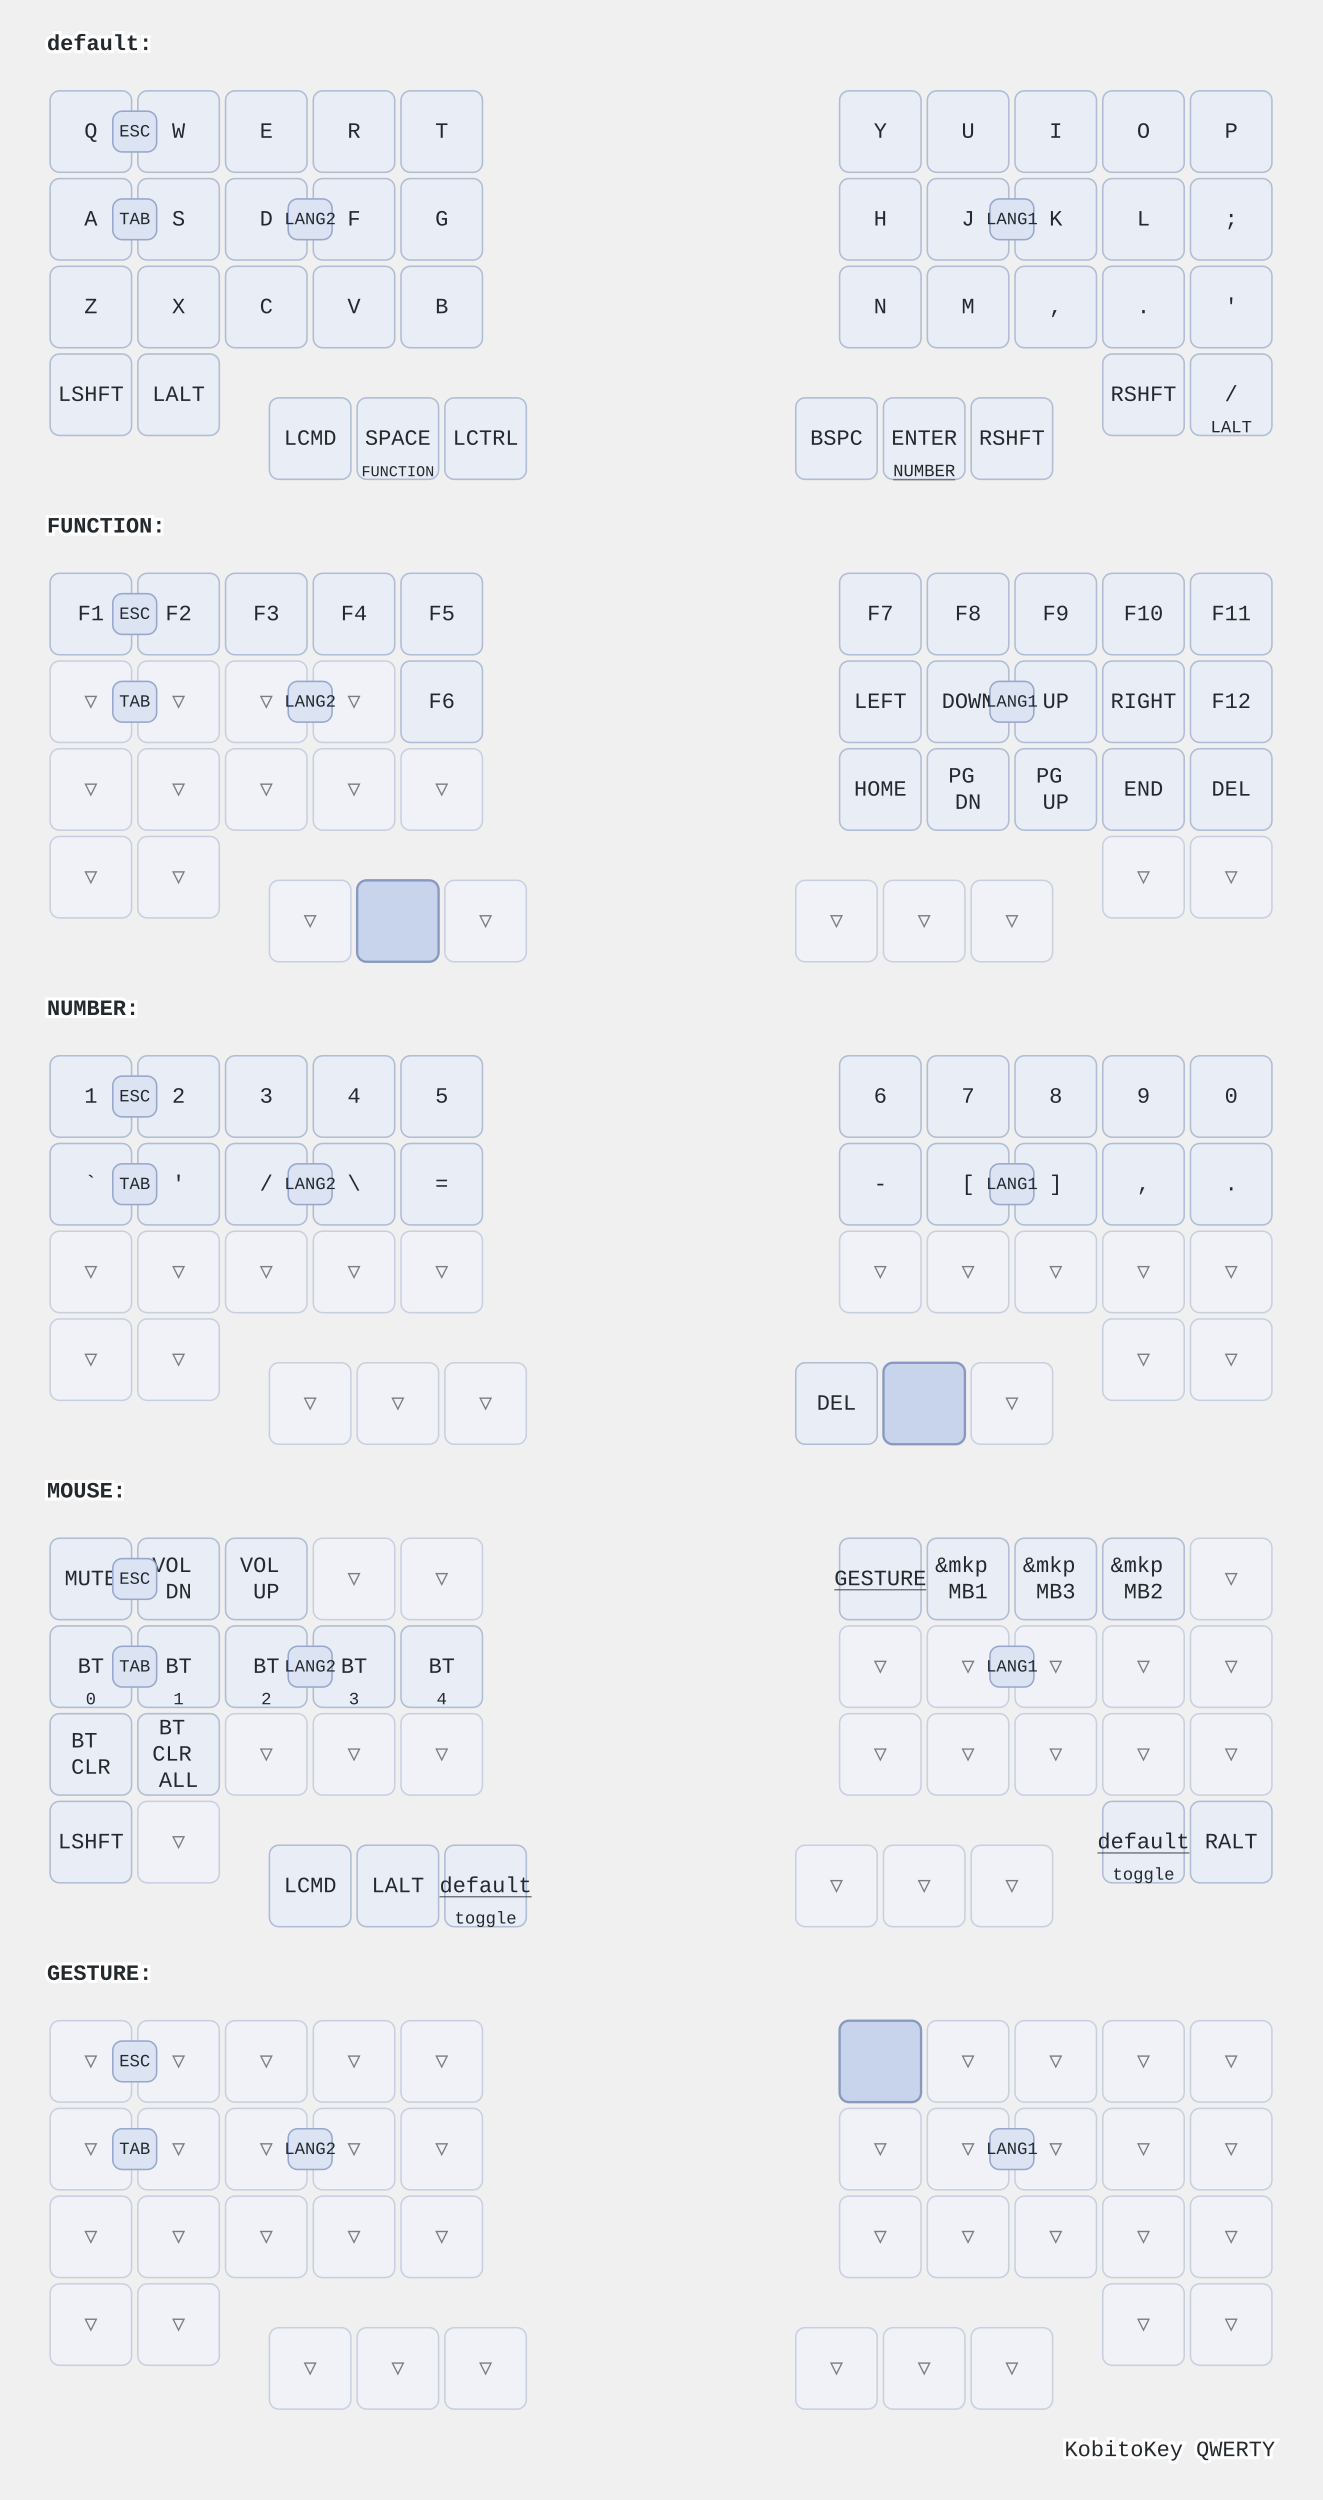
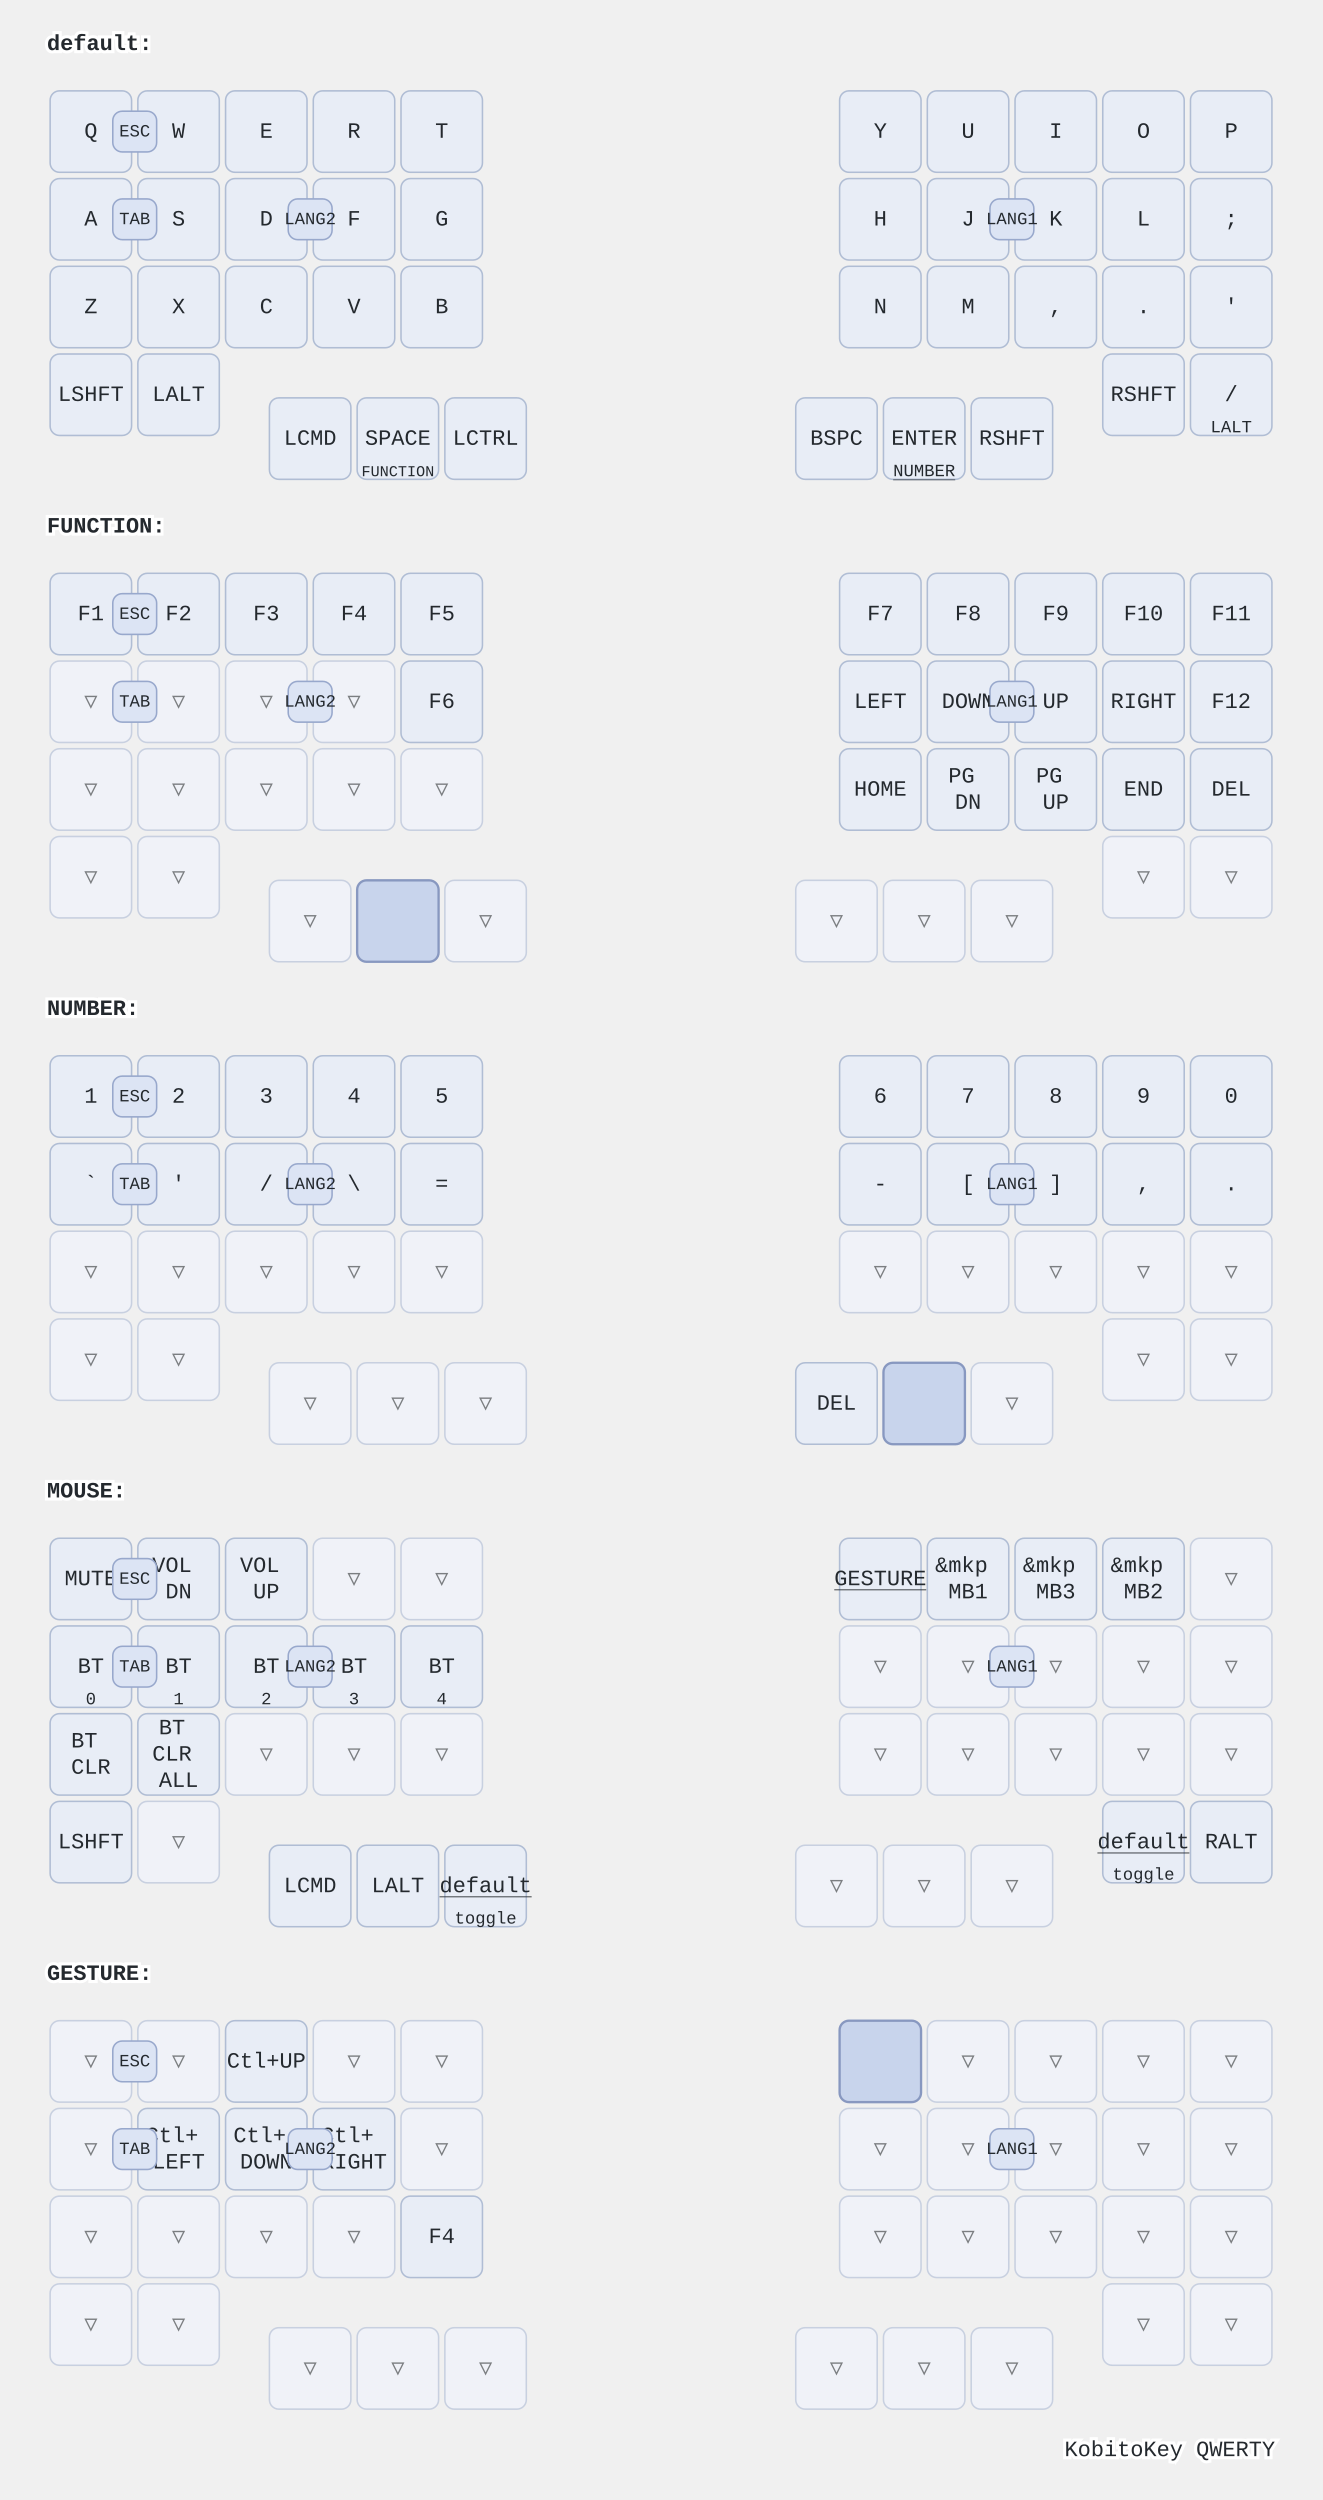
<svg xmlns="http://www.w3.org/2000/svg" width="844" height="1596" viewBox="0 0 844 1596" class="keymap">
  <style>/* inherit to force styles through use tags */
svg path {
    fill: inherit;
}

/* font and background color specifications */
svg.keymap {
    font-family: SFMono-Regular,Consolas,Liberation Mono,Menlo,monospace;
    font-size: 14px;
    font-kerning: normal;
    text-rendering: optimizeLegibility;
    fill: #24292e;
}

/* default key styling */
rect.key {
    fill: #f6f8fa;
}

rect.key, rect.combo {
    stroke: #c9cccf;
    stroke-width: 1;
}

/* default key side styling, only used is draw_key_sides is set */
rect.side {
    filter: brightness(90%);
}

/* color accent for combo boxes */
rect.combo, rect.combo-separate {
    fill: #cdf;
}

/* color accent for held keys */
rect.held, rect.combo.held {
    fill: #fdd;
}

/* color accent for ghost (optional) keys */
rect.ghost, rect.combo.ghost {
    stroke-dasharray: 4, 4;
    stroke-width: 2;
}

text {
    text-anchor: middle;
    dominant-baseline: middle;
}

/* styling for layer labels */
text.label {
    font-weight: bold;
    text-anchor: start;
    stroke: white;
    stroke-width: 4;
    paint-order: stroke;
}

/* styling for optional footer */
text.footer {
    text-anchor: end;
    dominant-baseline: auto;
    stroke: white;
    stroke-width: 4;
    paint-order: stroke;
}

/* styling for combo tap, and key non-tap label text */
text.combo, text.hold, text.shifted, text.left, text.right {
    font-size: 11px;
}

text.hold {
    text-anchor: middle;
    dominant-baseline: auto;
}

text.shifted {
    text-anchor: middle;
    dominant-baseline: hanging;
}

text.left {
    text-anchor: start;
}

text.right {
    text-anchor: end;
}

text.layer-activator {
    text-decoration: underline;
}

/* styling for hold/shifted label text in combo box */
text.combo.hold, text.combo.shifted, text.combo.left, text.combo.right {
    font-size: 8px;
}

/* lighter symbol for transparent keys */
text.trans {
    fill: #7b7e81;
}

/* styling for combo dendrons */
path.combo {
    stroke-width: 1;
    stroke: gray;
    fill: none;
}

/* Start Tabler Icons Cleanup */
/* cannot use height/width with glyphs */
.icon-tabler &gt; path {
    fill: inherit;
    stroke: inherit;
    stroke-width: 2;
}
/* hide tabler's default box */
.icon-tabler &gt; path[stroke="none"][fill="none"] {
    visibility: hidden;
}
/* End Tabler Icons Cleanup */

svg {
  background-color: #f8f9fc;
}
rect.key {
  fill: #e8edf6;
  stroke: #b0bdd4;
  stroke-width: 1;
}
rect.trans {
  fill: #f0f2f8;
  stroke: #c8d0e0;
  stroke-width: 1;
}
rect.held {
  fill: #c8d4ec;
  stroke: #8898c0;
  stroke-width: 1.5;
}
rect.combo {
  fill: #dce4f4;
  stroke: #98a8cc;
}
</style>
  <g transform="translate(30, 0)" class="layer-default">
    <text x="0" y="28" class="label" id="default">default:</text>
    <g transform="translate(0, 56)">
      <g transform="translate(28, 28)" class="key keypos-0">
        <rect rx="6" ry="6" x="-26" y="-26" width="52" height="52" class="key" />
        <text x="0" y="0" class="key tap">Q</text>
      </g>
      <g transform="translate(84, 28)" class="key keypos-1">
        <rect rx="6" ry="6" x="-26" y="-26" width="52" height="52" class="key" />
        <text x="0" y="0" class="key tap">W</text>
      </g>
      <g transform="translate(140, 28)" class="key keypos-2">
        <rect rx="6" ry="6" x="-26" y="-26" width="52" height="52" class="key" />
        <text x="0" y="0" class="key tap">E</text>
      </g>
      <g transform="translate(196, 28)" class="key keypos-3">
        <rect rx="6" ry="6" x="-26" y="-26" width="52" height="52" class="key" />
        <text x="0" y="0" class="key tap">R</text>
      </g>
      <g transform="translate(252, 28)" class="key keypos-4">
        <rect rx="6" ry="6" x="-26" y="-26" width="52" height="52" class="key" />
        <text x="0" y="0" class="key tap">T</text>
      </g>
      <g transform="translate(532, 28)" class="key keypos-5">
        <rect rx="6" ry="6" x="-26" y="-26" width="52" height="52" class="key" />
        <text x="0" y="0" class="key tap">Y</text>
      </g>
      <g transform="translate(588, 28)" class="key keypos-6">
        <rect rx="6" ry="6" x="-26" y="-26" width="52" height="52" class="key" />
        <text x="0" y="0" class="key tap">U</text>
      </g>
      <g transform="translate(644, 28)" class="key keypos-7">
        <rect rx="6" ry="6" x="-26" y="-26" width="52" height="52" class="key" />
        <text x="0" y="0" class="key tap">I</text>
      </g>
      <g transform="translate(700, 28)" class="key keypos-8">
        <rect rx="6" ry="6" x="-26" y="-26" width="52" height="52" class="key" />
        <text x="0" y="0" class="key tap">O</text>
      </g>
      <g transform="translate(756, 28)" class="key keypos-9">
        <rect rx="6" ry="6" x="-26" y="-26" width="52" height="52" class="key" />
        <text x="0" y="0" class="key tap">P</text>
      </g>
      <g transform="translate(28, 84)" class="key keypos-10">
        <rect rx="6" ry="6" x="-26" y="-26" width="52" height="52" class="key" />
        <text x="0" y="0" class="key tap">A</text>
      </g>
      <g transform="translate(84, 84)" class="key keypos-11">
        <rect rx="6" ry="6" x="-26" y="-26" width="52" height="52" class="key" />
        <text x="0" y="0" class="key tap">S</text>
      </g>
      <g transform="translate(140, 84)" class="key keypos-12">
        <rect rx="6" ry="6" x="-26" y="-26" width="52" height="52" class="key" />
        <text x="0" y="0" class="key tap">D</text>
      </g>
      <g transform="translate(196, 84)" class="key keypos-13">
        <rect rx="6" ry="6" x="-26" y="-26" width="52" height="52" class="key" />
        <text x="0" y="0" class="key tap">F</text>
      </g>
      <g transform="translate(252, 84)" class="key keypos-14">
        <rect rx="6" ry="6" x="-26" y="-26" width="52" height="52" class="key" />
        <text x="0" y="0" class="key tap">G</text>
      </g>
      <g transform="translate(532, 84)" class="key keypos-15">
        <rect rx="6" ry="6" x="-26" y="-26" width="52" height="52" class="key" />
        <text x="0" y="0" class="key tap">H</text>
      </g>
      <g transform="translate(588, 84)" class="key keypos-16">
        <rect rx="6" ry="6" x="-26" y="-26" width="52" height="52" class="key" />
        <text x="0" y="0" class="key tap">J</text>
      </g>
      <g transform="translate(644, 84)" class="key keypos-17">
        <rect rx="6" ry="6" x="-26" y="-26" width="52" height="52" class="key" />
        <text x="0" y="0" class="key tap">K</text>
      </g>
      <g transform="translate(700, 84)" class="key keypos-18">
        <rect rx="6" ry="6" x="-26" y="-26" width="52" height="52" class="key" />
        <text x="0" y="0" class="key tap">L</text>
      </g>
      <g transform="translate(756, 84)" class="key keypos-19">
        <rect rx="6" ry="6" x="-26" y="-26" width="52" height="52" class="key" />
        <text x="0" y="0" class="key tap">;</text>
      </g>
      <g transform="translate(28, 140)" class="key keypos-20">
        <rect rx="6" ry="6" x="-26" y="-26" width="52" height="52" class="key" />
        <text x="0" y="0" class="key tap">Z</text>
      </g>
      <g transform="translate(84, 140)" class="key keypos-21">
        <rect rx="6" ry="6" x="-26" y="-26" width="52" height="52" class="key" />
        <text x="0" y="0" class="key tap">X</text>
      </g>
      <g transform="translate(140, 140)" class="key keypos-22">
        <rect rx="6" ry="6" x="-26" y="-26" width="52" height="52" class="key" />
        <text x="0" y="0" class="key tap">C</text>
      </g>
      <g transform="translate(196, 140)" class="key keypos-23">
        <rect rx="6" ry="6" x="-26" y="-26" width="52" height="52" class="key" />
        <text x="0" y="0" class="key tap">V</text>
      </g>
      <g transform="translate(252, 140)" class="key keypos-24">
        <rect rx="6" ry="6" x="-26" y="-26" width="52" height="52" class="key" />
        <text x="0" y="0" class="key tap">B</text>
      </g>
      <g transform="translate(532, 140)" class="key keypos-25">
        <rect rx="6" ry="6" x="-26" y="-26" width="52" height="52" class="key" />
        <text x="0" y="0" class="key tap">N</text>
      </g>
      <g transform="translate(588, 140)" class="key keypos-26">
        <rect rx="6" ry="6" x="-26" y="-26" width="52" height="52" class="key" />
        <text x="0" y="0" class="key tap">M</text>
      </g>
      <g transform="translate(644, 140)" class="key keypos-27">
        <rect rx="6" ry="6" x="-26" y="-26" width="52" height="52" class="key" />
        <text x="0" y="0" class="key tap">,</text>
      </g>
      <g transform="translate(700, 140)" class="key keypos-28">
        <rect rx="6" ry="6" x="-26" y="-26" width="52" height="52" class="key" />
        <text x="0" y="0" class="key tap">.</text>
      </g>
      <g transform="translate(756, 140)" class="key keypos-29">
        <rect rx="6" ry="6" x="-26" y="-26" width="52" height="52" class="key" />
        <text x="0" y="0" class="key tap">'</text>
      </g>
      <g transform="translate(28, 196)" class="key keypos-30">
        <rect rx="6" ry="6" x="-26" y="-26" width="52" height="52" class="key" />
        <text x="0" y="0" class="key tap">LSHFT</text>
      </g>
      <g transform="translate(84, 196)" class="key keypos-31">
        <rect rx="6" ry="6" x="-26" y="-26" width="52" height="52" class="key" />
        <text x="0" y="0" class="key tap">LALT</text>
      </g>
      <g transform="translate(168, 224)" class="key keypos-32">
        <rect rx="6" ry="6" x="-26" y="-26" width="52" height="52" class="key" />
        <text x="0" y="0" class="key tap">LCMD</text>
      </g>
      <g transform="translate(224, 224)" class="key keypos-33">
        <rect rx="6" ry="6" x="-26" y="-26" width="52" height="52" class="key" />
        <text x="0" y="0" class="key tap">SPACE</text>
        <a href="#FUNCTION">
          <text x="0" y="24" class="key hold layer-activator">
            <tspan style="font-size: 88%">FUNCTION</tspan>
          </text>
        </a>
      </g>
      <g transform="translate(280, 224)" class="key keypos-34">
        <rect rx="6" ry="6" x="-26" y="-26" width="52" height="52" class="key" />
        <text x="0" y="0" class="key tap">LCTRL</text>
      </g>
      <g transform="translate(504, 224)" class="key keypos-35">
        <rect rx="6" ry="6" x="-26" y="-26" width="52" height="52" class="key" />
        <text x="0" y="0" class="key tap">BSPC</text>
      </g>
      <g transform="translate(560, 224)" class="key keypos-36">
        <rect rx="6" ry="6" x="-26" y="-26" width="52" height="52" class="key" />
        <text x="0" y="0" class="key tap">ENTER</text>
        <a href="#NUMBER">
          <text x="0" y="24" class="key hold layer-activator">NUMBER</text>
        </a>
      </g>
      <g transform="translate(616, 224)" class="key keypos-37">
        <rect rx="6" ry="6" x="-26" y="-26" width="52" height="52" class="key" />
        <text x="0" y="0" class="key tap">RSHFT</text>
      </g>
      <g transform="translate(700, 196)" class="key keypos-38">
        <rect rx="6" ry="6" x="-26" y="-26" width="52" height="52" class="key" />
        <text x="0" y="0" class="key tap">RSHFT</text>
      </g>
      <g transform="translate(756, 196)" class="key keypos-39">
        <rect rx="6" ry="6" x="-26" y="-26" width="52" height="52" class="key" />
        <text x="0" y="0" class="key tap">/</text>
        <text x="0" y="24" class="key hold">LALT</text>
      </g>
      <g class="combo combopos-0">
        <rect rx="6" ry="6" x="154" y="71" width="28" height="26" class="combo" />
        <text x="168" y="84" class="combo tap">LANG2</text>
      </g>
      <g class="combo combopos-1">
        <rect rx="6" ry="6" x="602" y="71" width="28" height="26" class="combo" />
        <text x="616" y="84" class="combo tap">LANG1</text>
      </g>
      <g class="combo combopos-2">
        <rect rx="6" ry="6" x="42" y="15" width="28" height="26" class="combo" />
        <text x="56" y="28" class="combo tap">ESC</text>
      </g>
      <g class="combo combopos-3">
        <rect rx="6" ry="6" x="42" y="71" width="28" height="26" class="combo" />
        <text x="56" y="84" class="combo tap">TAB</text>
      </g>
    </g>
  </g>
  <g transform="translate(30, 308)" class="layer-FUNCTION">
    <text x="0" y="28" class="label" id="FUNCTION">FUNCTION:</text>
    <g transform="translate(0, 56)">
      <g transform="translate(28, 28)" class="key keypos-0">
        <rect rx="6" ry="6" x="-26" y="-26" width="52" height="52" class="key" />
        <text x="0" y="0" class="key tap">F1</text>
      </g>
      <g transform="translate(84, 28)" class="key keypos-1">
        <rect rx="6" ry="6" x="-26" y="-26" width="52" height="52" class="key" />
        <text x="0" y="0" class="key tap">F2</text>
      </g>
      <g transform="translate(140, 28)" class="key keypos-2">
        <rect rx="6" ry="6" x="-26" y="-26" width="52" height="52" class="key" />
        <text x="0" y="0" class="key tap">F3</text>
      </g>
      <g transform="translate(196, 28)" class="key keypos-3">
        <rect rx="6" ry="6" x="-26" y="-26" width="52" height="52" class="key" />
        <text x="0" y="0" class="key tap">F4</text>
      </g>
      <g transform="translate(252, 28)" class="key keypos-4">
        <rect rx="6" ry="6" x="-26" y="-26" width="52" height="52" class="key" />
        <text x="0" y="0" class="key tap">F5</text>
      </g>
      <g transform="translate(532, 28)" class="key keypos-5">
        <rect rx="6" ry="6" x="-26" y="-26" width="52" height="52" class="key" />
        <text x="0" y="0" class="key tap">F7</text>
      </g>
      <g transform="translate(588, 28)" class="key keypos-6">
        <rect rx="6" ry="6" x="-26" y="-26" width="52" height="52" class="key" />
        <text x="0" y="0" class="key tap">F8</text>
      </g>
      <g transform="translate(644, 28)" class="key keypos-7">
        <rect rx="6" ry="6" x="-26" y="-26" width="52" height="52" class="key" />
        <text x="0" y="0" class="key tap">F9</text>
      </g>
      <g transform="translate(700, 28)" class="key keypos-8">
        <rect rx="6" ry="6" x="-26" y="-26" width="52" height="52" class="key" />
        <text x="0" y="0" class="key tap">F10</text>
      </g>
      <g transform="translate(756, 28)" class="key keypos-9">
        <rect rx="6" ry="6" x="-26" y="-26" width="52" height="52" class="key" />
        <text x="0" y="0" class="key tap">F11</text>
      </g>
      <g transform="translate(28, 84)" class="key trans keypos-10">
        <rect rx="6" ry="6" x="-26" y="-26" width="52" height="52" class="key trans" />
        <text x="0" y="0" class="key trans tap">▽</text>
      </g>
      <g transform="translate(84, 84)" class="key trans keypos-11">
        <rect rx="6" ry="6" x="-26" y="-26" width="52" height="52" class="key trans" />
        <text x="0" y="0" class="key trans tap">▽</text>
      </g>
      <g transform="translate(140, 84)" class="key trans keypos-12">
        <rect rx="6" ry="6" x="-26" y="-26" width="52" height="52" class="key trans" />
        <text x="0" y="0" class="key trans tap">▽</text>
      </g>
      <g transform="translate(196, 84)" class="key trans keypos-13">
        <rect rx="6" ry="6" x="-26" y="-26" width="52" height="52" class="key trans" />
        <text x="0" y="0" class="key trans tap">▽</text>
      </g>
      <g transform="translate(252, 84)" class="key keypos-14">
        <rect rx="6" ry="6" x="-26" y="-26" width="52" height="52" class="key" />
        <text x="0" y="0" class="key tap">F6</text>
      </g>
      <g transform="translate(532, 84)" class="key keypos-15">
        <rect rx="6" ry="6" x="-26" y="-26" width="52" height="52" class="key" />
        <text x="0" y="0" class="key tap">LEFT</text>
      </g>
      <g transform="translate(588, 84)" class="key keypos-16">
        <rect rx="6" ry="6" x="-26" y="-26" width="52" height="52" class="key" />
        <text x="0" y="0" class="key tap">DOWN</text>
      </g>
      <g transform="translate(644, 84)" class="key keypos-17">
        <rect rx="6" ry="6" x="-26" y="-26" width="52" height="52" class="key" />
        <text x="0" y="0" class="key tap">UP</text>
      </g>
      <g transform="translate(700, 84)" class="key keypos-18">
        <rect rx="6" ry="6" x="-26" y="-26" width="52" height="52" class="key" />
        <text x="0" y="0" class="key tap">RIGHT</text>
      </g>
      <g transform="translate(756, 84)" class="key keypos-19">
        <rect rx="6" ry="6" x="-26" y="-26" width="52" height="52" class="key" />
        <text x="0" y="0" class="key tap">F12</text>
      </g>
      <g transform="translate(28, 140)" class="key trans keypos-20">
        <rect rx="6" ry="6" x="-26" y="-26" width="52" height="52" class="key trans" />
        <text x="0" y="0" class="key trans tap">▽</text>
      </g>
      <g transform="translate(84, 140)" class="key trans keypos-21">
        <rect rx="6" ry="6" x="-26" y="-26" width="52" height="52" class="key trans" />
        <text x="0" y="0" class="key trans tap">▽</text>
      </g>
      <g transform="translate(140, 140)" class="key trans keypos-22">
        <rect rx="6" ry="6" x="-26" y="-26" width="52" height="52" class="key trans" />
        <text x="0" y="0" class="key trans tap">▽</text>
      </g>
      <g transform="translate(196, 140)" class="key trans keypos-23">
        <rect rx="6" ry="6" x="-26" y="-26" width="52" height="52" class="key trans" />
        <text x="0" y="0" class="key trans tap">▽</text>
      </g>
      <g transform="translate(252, 140)" class="key trans keypos-24">
        <rect rx="6" ry="6" x="-26" y="-26" width="52" height="52" class="key trans" />
        <text x="0" y="0" class="key trans tap">▽</text>
      </g>
      <g transform="translate(532, 140)" class="key keypos-25">
        <rect rx="6" ry="6" x="-26" y="-26" width="52" height="52" class="key" />
        <text x="0" y="0" class="key tap">HOME</text>
      </g>
      <g transform="translate(588, 140)" class="key keypos-26">
        <rect rx="6" ry="6" x="-26" y="-26" width="52" height="52" class="key" />
        <text x="0" y="0" class="key tap">
          <tspan x="0" dy="-0.6em">PG</tspan>
          <tspan x="0" dy="1.2em">DN</tspan>
        </text>
      </g>
      <g transform="translate(644, 140)" class="key keypos-27">
        <rect rx="6" ry="6" x="-26" y="-26" width="52" height="52" class="key" />
        <text x="0" y="0" class="key tap">
          <tspan x="0" dy="-0.6em">PG</tspan>
          <tspan x="0" dy="1.2em">UP</tspan>
        </text>
      </g>
      <g transform="translate(700, 140)" class="key keypos-28">
        <rect rx="6" ry="6" x="-26" y="-26" width="52" height="52" class="key" />
        <text x="0" y="0" class="key tap">END</text>
      </g>
      <g transform="translate(756, 140)" class="key keypos-29">
        <rect rx="6" ry="6" x="-26" y="-26" width="52" height="52" class="key" />
        <text x="0" y="0" class="key tap">DEL</text>
      </g>
      <g transform="translate(28, 196)" class="key trans keypos-30">
        <rect rx="6" ry="6" x="-26" y="-26" width="52" height="52" class="key trans" />
        <text x="0" y="0" class="key trans tap">▽</text>
      </g>
      <g transform="translate(84, 196)" class="key trans keypos-31">
        <rect rx="6" ry="6" x="-26" y="-26" width="52" height="52" class="key trans" />
        <text x="0" y="0" class="key trans tap">▽</text>
      </g>
      <g transform="translate(168, 224)" class="key trans keypos-32">
        <rect rx="6" ry="6" x="-26" y="-26" width="52" height="52" class="key trans" />
        <text x="0" y="0" class="key trans tap">▽</text>
      </g>
      <g transform="translate(224, 224)" class="key held keypos-33">
        <rect rx="6" ry="6" x="-26" y="-26" width="52" height="52" class="key held" />
      </g>
      <g transform="translate(280, 224)" class="key trans keypos-34">
        <rect rx="6" ry="6" x="-26" y="-26" width="52" height="52" class="key trans" />
        <text x="0" y="0" class="key trans tap">▽</text>
      </g>
      <g transform="translate(504, 224)" class="key trans keypos-35">
        <rect rx="6" ry="6" x="-26" y="-26" width="52" height="52" class="key trans" />
        <text x="0" y="0" class="key trans tap">▽</text>
      </g>
      <g transform="translate(560, 224)" class="key trans keypos-36">
        <rect rx="6" ry="6" x="-26" y="-26" width="52" height="52" class="key trans" />
        <text x="0" y="0" class="key trans tap">▽</text>
      </g>
      <g transform="translate(616, 224)" class="key trans keypos-37">
        <rect rx="6" ry="6" x="-26" y="-26" width="52" height="52" class="key trans" />
        <text x="0" y="0" class="key trans tap">▽</text>
      </g>
      <g transform="translate(700, 196)" class="key trans keypos-38">
        <rect rx="6" ry="6" x="-26" y="-26" width="52" height="52" class="key trans" />
        <text x="0" y="0" class="key trans tap">▽</text>
      </g>
      <g transform="translate(756, 196)" class="key trans keypos-39">
        <rect rx="6" ry="6" x="-26" y="-26" width="52" height="52" class="key trans" />
        <text x="0" y="0" class="key trans tap">▽</text>
      </g>
      <g class="combo combopos-0">
        <rect rx="6" ry="6" x="154" y="71" width="28" height="26" class="combo" />
        <text x="168" y="84" class="combo tap">LANG2</text>
      </g>
      <g class="combo combopos-1">
        <rect rx="6" ry="6" x="602" y="71" width="28" height="26" class="combo" />
        <text x="616" y="84" class="combo tap">LANG1</text>
      </g>
      <g class="combo combopos-2">
        <rect rx="6" ry="6" x="42" y="15" width="28" height="26" class="combo" />
        <text x="56" y="28" class="combo tap">ESC</text>
      </g>
      <g class="combo combopos-3">
        <rect rx="6" ry="6" x="42" y="71" width="28" height="26" class="combo" />
        <text x="56" y="84" class="combo tap">TAB</text>
      </g>
    </g>
  </g>
  <g transform="translate(30, 616)" class="layer-NUMBER">
    <text x="0" y="28" class="label" id="NUMBER">NUMBER:</text>
    <g transform="translate(0, 56)">
      <g transform="translate(28, 28)" class="key keypos-0">
        <rect rx="6" ry="6" x="-26" y="-26" width="52" height="52" class="key" />
        <text x="0" y="0" class="key tap">1</text>
      </g>
      <g transform="translate(84, 28)" class="key keypos-1">
        <rect rx="6" ry="6" x="-26" y="-26" width="52" height="52" class="key" />
        <text x="0" y="0" class="key tap">2</text>
      </g>
      <g transform="translate(140, 28)" class="key keypos-2">
        <rect rx="6" ry="6" x="-26" y="-26" width="52" height="52" class="key" />
        <text x="0" y="0" class="key tap">3</text>
      </g>
      <g transform="translate(196, 28)" class="key keypos-3">
        <rect rx="6" ry="6" x="-26" y="-26" width="52" height="52" class="key" />
        <text x="0" y="0" class="key tap">4</text>
      </g>
      <g transform="translate(252, 28)" class="key keypos-4">
        <rect rx="6" ry="6" x="-26" y="-26" width="52" height="52" class="key" />
        <text x="0" y="0" class="key tap">5</text>
      </g>
      <g transform="translate(532, 28)" class="key keypos-5">
        <rect rx="6" ry="6" x="-26" y="-26" width="52" height="52" class="key" />
        <text x="0" y="0" class="key tap">6</text>
      </g>
      <g transform="translate(588, 28)" class="key keypos-6">
        <rect rx="6" ry="6" x="-26" y="-26" width="52" height="52" class="key" />
        <text x="0" y="0" class="key tap">7</text>
      </g>
      <g transform="translate(644, 28)" class="key keypos-7">
        <rect rx="6" ry="6" x="-26" y="-26" width="52" height="52" class="key" />
        <text x="0" y="0" class="key tap">8</text>
      </g>
      <g transform="translate(700, 28)" class="key keypos-8">
        <rect rx="6" ry="6" x="-26" y="-26" width="52" height="52" class="key" />
        <text x="0" y="0" class="key tap">9</text>
      </g>
      <g transform="translate(756, 28)" class="key keypos-9">
        <rect rx="6" ry="6" x="-26" y="-26" width="52" height="52" class="key" />
        <text x="0" y="0" class="key tap">0</text>
      </g>
      <g transform="translate(28, 84)" class="key keypos-10">
        <rect rx="6" ry="6" x="-26" y="-26" width="52" height="52" class="key" />
        <text x="0" y="0" class="key tap">`</text>
      </g>
      <g transform="translate(84, 84)" class="key keypos-11">
        <rect rx="6" ry="6" x="-26" y="-26" width="52" height="52" class="key" />
        <text x="0" y="0" class="key tap">'</text>
      </g>
      <g transform="translate(140, 84)" class="key keypos-12">
        <rect rx="6" ry="6" x="-26" y="-26" width="52" height="52" class="key" />
        <text x="0" y="0" class="key tap">/</text>
      </g>
      <g transform="translate(196, 84)" class="key keypos-13">
        <rect rx="6" ry="6" x="-26" y="-26" width="52" height="52" class="key" />
        <text x="0" y="0" class="key tap">\</text>
      </g>
      <g transform="translate(252, 84)" class="key keypos-14">
        <rect rx="6" ry="6" x="-26" y="-26" width="52" height="52" class="key" />
        <text x="0" y="0" class="key tap">=</text>
      </g>
      <g transform="translate(532, 84)" class="key keypos-15">
        <rect rx="6" ry="6" x="-26" y="-26" width="52" height="52" class="key" />
        <text x="0" y="0" class="key tap">-</text>
      </g>
      <g transform="translate(588, 84)" class="key keypos-16">
        <rect rx="6" ry="6" x="-26" y="-26" width="52" height="52" class="key" />
        <text x="0" y="0" class="key tap">[</text>
      </g>
      <g transform="translate(644, 84)" class="key keypos-17">
        <rect rx="6" ry="6" x="-26" y="-26" width="52" height="52" class="key" />
        <text x="0" y="0" class="key tap">]</text>
      </g>
      <g transform="translate(700, 84)" class="key keypos-18">
        <rect rx="6" ry="6" x="-26" y="-26" width="52" height="52" class="key" />
        <text x="0" y="0" class="key tap">,</text>
      </g>
      <g transform="translate(756, 84)" class="key keypos-19">
        <rect rx="6" ry="6" x="-26" y="-26" width="52" height="52" class="key" />
        <text x="0" y="0" class="key tap">.</text>
      </g>
      <g transform="translate(28, 140)" class="key trans keypos-20">
        <rect rx="6" ry="6" x="-26" y="-26" width="52" height="52" class="key trans" />
        <text x="0" y="0" class="key trans tap">▽</text>
      </g>
      <g transform="translate(84, 140)" class="key trans keypos-21">
        <rect rx="6" ry="6" x="-26" y="-26" width="52" height="52" class="key trans" />
        <text x="0" y="0" class="key trans tap">▽</text>
      </g>
      <g transform="translate(140, 140)" class="key trans keypos-22">
        <rect rx="6" ry="6" x="-26" y="-26" width="52" height="52" class="key trans" />
        <text x="0" y="0" class="key trans tap">▽</text>
      </g>
      <g transform="translate(196, 140)" class="key trans keypos-23">
        <rect rx="6" ry="6" x="-26" y="-26" width="52" height="52" class="key trans" />
        <text x="0" y="0" class="key trans tap">▽</text>
      </g>
      <g transform="translate(252, 140)" class="key trans keypos-24">
        <rect rx="6" ry="6" x="-26" y="-26" width="52" height="52" class="key trans" />
        <text x="0" y="0" class="key trans tap">▽</text>
      </g>
      <g transform="translate(532, 140)" class="key trans keypos-25">
        <rect rx="6" ry="6" x="-26" y="-26" width="52" height="52" class="key trans" />
        <text x="0" y="0" class="key trans tap">▽</text>
      </g>
      <g transform="translate(588, 140)" class="key trans keypos-26">
        <rect rx="6" ry="6" x="-26" y="-26" width="52" height="52" class="key trans" />
        <text x="0" y="0" class="key trans tap">▽</text>
      </g>
      <g transform="translate(644, 140)" class="key trans keypos-27">
        <rect rx="6" ry="6" x="-26" y="-26" width="52" height="52" class="key trans" />
        <text x="0" y="0" class="key trans tap">▽</text>
      </g>
      <g transform="translate(700, 140)" class="key trans keypos-28">
        <rect rx="6" ry="6" x="-26" y="-26" width="52" height="52" class="key trans" />
        <text x="0" y="0" class="key trans tap">▽</text>
      </g>
      <g transform="translate(756, 140)" class="key trans keypos-29">
        <rect rx="6" ry="6" x="-26" y="-26" width="52" height="52" class="key trans" />
        <text x="0" y="0" class="key trans tap">▽</text>
      </g>
      <g transform="translate(28, 196)" class="key trans keypos-30">
        <rect rx="6" ry="6" x="-26" y="-26" width="52" height="52" class="key trans" />
        <text x="0" y="0" class="key trans tap">▽</text>
      </g>
      <g transform="translate(84, 196)" class="key trans keypos-31">
        <rect rx="6" ry="6" x="-26" y="-26" width="52" height="52" class="key trans" />
        <text x="0" y="0" class="key trans tap">▽</text>
      </g>
      <g transform="translate(168, 224)" class="key trans keypos-32">
        <rect rx="6" ry="6" x="-26" y="-26" width="52" height="52" class="key trans" />
        <text x="0" y="0" class="key trans tap">▽</text>
      </g>
      <g transform="translate(224, 224)" class="key trans keypos-33">
        <rect rx="6" ry="6" x="-26" y="-26" width="52" height="52" class="key trans" />
        <text x="0" y="0" class="key trans tap">▽</text>
      </g>
      <g transform="translate(280, 224)" class="key trans keypos-34">
        <rect rx="6" ry="6" x="-26" y="-26" width="52" height="52" class="key trans" />
        <text x="0" y="0" class="key trans tap">▽</text>
      </g>
      <g transform="translate(504, 224)" class="key keypos-35">
        <rect rx="6" ry="6" x="-26" y="-26" width="52" height="52" class="key" />
        <text x="0" y="0" class="key tap">DEL</text>
      </g>
      <g transform="translate(560, 224)" class="key held keypos-36">
        <rect rx="6" ry="6" x="-26" y="-26" width="52" height="52" class="key held" />
      </g>
      <g transform="translate(616, 224)" class="key trans keypos-37">
        <rect rx="6" ry="6" x="-26" y="-26" width="52" height="52" class="key trans" />
        <text x="0" y="0" class="key trans tap">▽</text>
      </g>
      <g transform="translate(700, 196)" class="key trans keypos-38">
        <rect rx="6" ry="6" x="-26" y="-26" width="52" height="52" class="key trans" />
        <text x="0" y="0" class="key trans tap">▽</text>
      </g>
      <g transform="translate(756, 196)" class="key trans keypos-39">
        <rect rx="6" ry="6" x="-26" y="-26" width="52" height="52" class="key trans" />
        <text x="0" y="0" class="key trans tap">▽</text>
      </g>
      <g class="combo combopos-0">
        <rect rx="6" ry="6" x="154" y="71" width="28" height="26" class="combo" />
        <text x="168" y="84" class="combo tap">LANG2</text>
      </g>
      <g class="combo combopos-1">
        <rect rx="6" ry="6" x="602" y="71" width="28" height="26" class="combo" />
        <text x="616" y="84" class="combo tap">LANG1</text>
      </g>
      <g class="combo combopos-2">
        <rect rx="6" ry="6" x="42" y="15" width="28" height="26" class="combo" />
        <text x="56" y="28" class="combo tap">ESC</text>
      </g>
      <g class="combo combopos-3">
        <rect rx="6" ry="6" x="42" y="71" width="28" height="26" class="combo" />
        <text x="56" y="84" class="combo tap">TAB</text>
      </g>
    </g>
  </g>
  <g transform="translate(30, 924)" class="layer-MOUSE">
    <text x="0" y="28" class="label" id="MOUSE">MOUSE:</text>
    <g transform="translate(0, 56)">
      <g transform="translate(28, 28)" class="key keypos-0">
        <rect rx="6" ry="6" x="-26" y="-26" width="52" height="52" class="key" />
        <text x="0" y="0" class="key tap">MUTE</text>
      </g>
      <g transform="translate(84, 28)" class="key keypos-1">
        <rect rx="6" ry="6" x="-26" y="-26" width="52" height="52" class="key" />
        <text x="0" y="0" class="key tap">
          <tspan x="0" dy="-0.6em">VOL</tspan>
          <tspan x="0" dy="1.2em">DN</tspan>
        </text>
      </g>
      <g transform="translate(140, 28)" class="key keypos-2">
        <rect rx="6" ry="6" x="-26" y="-26" width="52" height="52" class="key" />
        <text x="0" y="0" class="key tap">
          <tspan x="0" dy="-0.6em">VOL</tspan>
          <tspan x="0" dy="1.2em">UP</tspan>
        </text>
      </g>
      <g transform="translate(196, 28)" class="key trans keypos-3">
        <rect rx="6" ry="6" x="-26" y="-26" width="52" height="52" class="key trans" />
        <text x="0" y="0" class="key trans tap">▽</text>
      </g>
      <g transform="translate(252, 28)" class="key trans keypos-4">
        <rect rx="6" ry="6" x="-26" y="-26" width="52" height="52" class="key trans" />
        <text x="0" y="0" class="key trans tap">▽</text>
      </g>
      <g transform="translate(532, 28)" class="key keypos-5">
        <rect rx="6" ry="6" x="-26" y="-26" width="52" height="52" class="key" />
        <a href="#GESTURE">
          <text x="0" y="0" class="key tap layer-activator">GESTURE</text>
        </a>
      </g>
      <g transform="translate(588, 28)" class="key keypos-6">
        <rect rx="6" ry="6" x="-26" y="-26" width="52" height="52" class="key" />
        <text x="0" y="0" class="key tap">
          <tspan x="0" dy="-0.6em">&amp;mkp</tspan>
          <tspan x="0" dy="1.2em">MB1</tspan>
        </text>
      </g>
      <g transform="translate(644, 28)" class="key keypos-7">
        <rect rx="6" ry="6" x="-26" y="-26" width="52" height="52" class="key" />
        <text x="0" y="0" class="key tap">
          <tspan x="0" dy="-0.6em">&amp;mkp</tspan>
          <tspan x="0" dy="1.2em">MB3</tspan>
        </text>
      </g>
      <g transform="translate(700, 28)" class="key keypos-8">
        <rect rx="6" ry="6" x="-26" y="-26" width="52" height="52" class="key" />
        <text x="0" y="0" class="key tap">
          <tspan x="0" dy="-0.6em">&amp;mkp</tspan>
          <tspan x="0" dy="1.2em">MB2</tspan>
        </text>
      </g>
      <g transform="translate(756, 28)" class="key trans keypos-9">
        <rect rx="6" ry="6" x="-26" y="-26" width="52" height="52" class="key trans" />
        <text x="0" y="0" class="key trans tap">▽</text>
      </g>
      <g transform="translate(28, 84)" class="key keypos-10">
        <rect rx="6" ry="6" x="-26" y="-26" width="52" height="52" class="key" />
        <text x="0" y="0" class="key tap">BT</text>
        <text x="0" y="24" class="key hold">0</text>
      </g>
      <g transform="translate(84, 84)" class="key keypos-11">
        <rect rx="6" ry="6" x="-26" y="-26" width="52" height="52" class="key" />
        <text x="0" y="0" class="key tap">BT</text>
        <text x="0" y="24" class="key hold">1</text>
      </g>
      <g transform="translate(140, 84)" class="key keypos-12">
        <rect rx="6" ry="6" x="-26" y="-26" width="52" height="52" class="key" />
        <text x="0" y="0" class="key tap">BT</text>
        <text x="0" y="24" class="key hold">2</text>
      </g>
      <g transform="translate(196, 84)" class="key keypos-13">
        <rect rx="6" ry="6" x="-26" y="-26" width="52" height="52" class="key" />
        <text x="0" y="0" class="key tap">BT</text>
        <text x="0" y="24" class="key hold">3</text>
      </g>
      <g transform="translate(252, 84)" class="key keypos-14">
        <rect rx="6" ry="6" x="-26" y="-26" width="52" height="52" class="key" />
        <text x="0" y="0" class="key tap">BT</text>
        <text x="0" y="24" class="key hold">4</text>
      </g>
      <g transform="translate(532, 84)" class="key trans keypos-15">
        <rect rx="6" ry="6" x="-26" y="-26" width="52" height="52" class="key trans" />
        <text x="0" y="0" class="key trans tap">▽</text>
      </g>
      <g transform="translate(588, 84)" class="key trans keypos-16">
        <rect rx="6" ry="6" x="-26" y="-26" width="52" height="52" class="key trans" />
        <text x="0" y="0" class="key trans tap">▽</text>
      </g>
      <g transform="translate(644, 84)" class="key trans keypos-17">
        <rect rx="6" ry="6" x="-26" y="-26" width="52" height="52" class="key trans" />
        <text x="0" y="0" class="key trans tap">▽</text>
      </g>
      <g transform="translate(700, 84)" class="key trans keypos-18">
        <rect rx="6" ry="6" x="-26" y="-26" width="52" height="52" class="key trans" />
        <text x="0" y="0" class="key trans tap">▽</text>
      </g>
      <g transform="translate(756, 84)" class="key trans keypos-19">
        <rect rx="6" ry="6" x="-26" y="-26" width="52" height="52" class="key trans" />
        <text x="0" y="0" class="key trans tap">▽</text>
      </g>
      <g transform="translate(28, 140)" class="key keypos-20">
        <rect rx="6" ry="6" x="-26" y="-26" width="52" height="52" class="key" />
        <text x="0" y="0" class="key tap">
          <tspan x="0" dy="-0.6em">BT</tspan>
          <tspan x="0" dy="1.2em">CLR</tspan>
        </text>
      </g>
      <g transform="translate(84, 140)" class="key keypos-21">
        <rect rx="6" ry="6" x="-26" y="-26" width="52" height="52" class="key" />
        <text x="0" y="0" class="key tap">
          <tspan x="0" dy="-1.2em">BT</tspan>
          <tspan x="0" dy="1.2em">CLR</tspan>
          <tspan x="0" dy="1.2em">ALL</tspan>
        </text>
      </g>
      <g transform="translate(140, 140)" class="key trans keypos-22">
        <rect rx="6" ry="6" x="-26" y="-26" width="52" height="52" class="key trans" />
        <text x="0" y="0" class="key trans tap">▽</text>
      </g>
      <g transform="translate(196, 140)" class="key trans keypos-23">
        <rect rx="6" ry="6" x="-26" y="-26" width="52" height="52" class="key trans" />
        <text x="0" y="0" class="key trans tap">▽</text>
      </g>
      <g transform="translate(252, 140)" class="key trans keypos-24">
        <rect rx="6" ry="6" x="-26" y="-26" width="52" height="52" class="key trans" />
        <text x="0" y="0" class="key trans tap">▽</text>
      </g>
      <g transform="translate(532, 140)" class="key trans keypos-25">
        <rect rx="6" ry="6" x="-26" y="-26" width="52" height="52" class="key trans" />
        <text x="0" y="0" class="key trans tap">▽</text>
      </g>
      <g transform="translate(588, 140)" class="key trans keypos-26">
        <rect rx="6" ry="6" x="-26" y="-26" width="52" height="52" class="key trans" />
        <text x="0" y="0" class="key trans tap">▽</text>
      </g>
      <g transform="translate(644, 140)" class="key trans keypos-27">
        <rect rx="6" ry="6" x="-26" y="-26" width="52" height="52" class="key trans" />
        <text x="0" y="0" class="key trans tap">▽</text>
      </g>
      <g transform="translate(700, 140)" class="key trans keypos-28">
        <rect rx="6" ry="6" x="-26" y="-26" width="52" height="52" class="key trans" />
        <text x="0" y="0" class="key trans tap">▽</text>
      </g>
      <g transform="translate(756, 140)" class="key trans keypos-29">
        <rect rx="6" ry="6" x="-26" y="-26" width="52" height="52" class="key trans" />
        <text x="0" y="0" class="key trans tap">▽</text>
      </g>
      <g transform="translate(28, 196)" class="key keypos-30">
        <rect rx="6" ry="6" x="-26" y="-26" width="52" height="52" class="key" />
        <text x="0" y="0" class="key tap">LSHFT</text>
      </g>
      <g transform="translate(84, 196)" class="key trans keypos-31">
        <rect rx="6" ry="6" x="-26" y="-26" width="52" height="52" class="key trans" />
        <text x="0" y="0" class="key trans tap">▽</text>
      </g>
      <g transform="translate(168, 224)" class="key keypos-32">
        <rect rx="6" ry="6" x="-26" y="-26" width="52" height="52" class="key" />
        <text x="0" y="0" class="key tap">LCMD</text>
      </g>
      <g transform="translate(224, 224)" class="key keypos-33">
        <rect rx="6" ry="6" x="-26" y="-26" width="52" height="52" class="key" />
        <text x="0" y="0" class="key tap">LALT</text>
      </g>
      <g transform="translate(280, 224)" class="key keypos-34">
        <rect rx="6" ry="6" x="-26" y="-26" width="52" height="52" class="key" />
        <a href="#default">
          <text x="0" y="0" class="key tap layer-activator">default</text>
        </a>
        <text x="0" y="24" class="key hold">toggle</text>
      </g>
      <g transform="translate(504, 224)" class="key trans keypos-35">
        <rect rx="6" ry="6" x="-26" y="-26" width="52" height="52" class="key trans" />
        <text x="0" y="0" class="key trans tap">▽</text>
      </g>
      <g transform="translate(560, 224)" class="key trans keypos-36">
        <rect rx="6" ry="6" x="-26" y="-26" width="52" height="52" class="key trans" />
        <text x="0" y="0" class="key trans tap">▽</text>
      </g>
      <g transform="translate(616, 224)" class="key trans keypos-37">
        <rect rx="6" ry="6" x="-26" y="-26" width="52" height="52" class="key trans" />
        <text x="0" y="0" class="key trans tap">▽</text>
      </g>
      <g transform="translate(700, 196)" class="key keypos-38">
        <rect rx="6" ry="6" x="-26" y="-26" width="52" height="52" class="key" />
        <a href="#default">
          <text x="0" y="0" class="key tap layer-activator">default</text>
        </a>
        <text x="0" y="24" class="key hold">toggle</text>
      </g>
      <g transform="translate(756, 196)" class="key keypos-39">
        <rect rx="6" ry="6" x="-26" y="-26" width="52" height="52" class="key" />
        <text x="0" y="0" class="key tap">RALT</text>
      </g>
      <g class="combo combopos-0">
        <rect rx="6" ry="6" x="154" y="71" width="28" height="26" class="combo" />
        <text x="168" y="84" class="combo tap">LANG2</text>
      </g>
      <g class="combo combopos-1">
        <rect rx="6" ry="6" x="602" y="71" width="28" height="26" class="combo" />
        <text x="616" y="84" class="combo tap">LANG1</text>
      </g>
      <g class="combo combopos-2">
        <rect rx="6" ry="6" x="42" y="15" width="28" height="26" class="combo" />
        <text x="56" y="28" class="combo tap">ESC</text>
      </g>
      <g class="combo combopos-3">
        <rect rx="6" ry="6" x="42" y="71" width="28" height="26" class="combo" />
        <text x="56" y="84" class="combo tap">TAB</text>
      </g>
    </g>
  </g>
  <g transform="translate(30, 1232)" class="layer-GESTURE">
    <text x="0" y="28" class="label" id="GESTURE">GESTURE:</text>
    <g transform="translate(0, 56)">
      <g transform="translate(28, 28)" class="key trans keypos-0">
        <rect rx="6" ry="6" x="-26" y="-26" width="52" height="52" class="key trans" />
        <text x="0" y="0" class="key trans tap">▽</text>
      </g>
      <g transform="translate(84, 28)" class="key trans keypos-1">
        <rect rx="6" ry="6" x="-26" y="-26" width="52" height="52" class="key trans" />
        <text x="0" y="0" class="key trans tap">▽</text>
      </g>
-       <g transform="translate(140, 28)" class="key trans keypos-2">
-         <rect rx="6" ry="6" x="-26" y="-26" width="52" height="52" class="key trans" />
-         <text x="0" y="0" class="key trans tap">▽</text>
+       <g transform="translate(140, 28)" class="key keypos-2">
+         <rect rx="6" ry="6" x="-26" y="-26" width="52" height="52" class="key" />
+         <text x="0" y="0" class="key tap">Ctl+UP</text>
      </g>
      <g transform="translate(196, 28)" class="key trans keypos-3">
        <rect rx="6" ry="6" x="-26" y="-26" width="52" height="52" class="key trans" />
        <text x="0" y="0" class="key trans tap">▽</text>
      </g>
      <g transform="translate(252, 28)" class="key trans keypos-4">
        <rect rx="6" ry="6" x="-26" y="-26" width="52" height="52" class="key trans" />
        <text x="0" y="0" class="key trans tap">▽</text>
      </g>
      <g transform="translate(532, 28)" class="key held keypos-5">
        <rect rx="6" ry="6" x="-26" y="-26" width="52" height="52" class="key held" />
      </g>
      <g transform="translate(588, 28)" class="key trans keypos-6">
        <rect rx="6" ry="6" x="-26" y="-26" width="52" height="52" class="key trans" />
        <text x="0" y="0" class="key trans tap">▽</text>
      </g>
      <g transform="translate(644, 28)" class="key trans keypos-7">
        <rect rx="6" ry="6" x="-26" y="-26" width="52" height="52" class="key trans" />
        <text x="0" y="0" class="key trans tap">▽</text>
      </g>
      <g transform="translate(700, 28)" class="key trans keypos-8">
        <rect rx="6" ry="6" x="-26" y="-26" width="52" height="52" class="key trans" />
        <text x="0" y="0" class="key trans tap">▽</text>
      </g>
      <g transform="translate(756, 28)" class="key trans keypos-9">
        <rect rx="6" ry="6" x="-26" y="-26" width="52" height="52" class="key trans" />
        <text x="0" y="0" class="key trans tap">▽</text>
      </g>
      <g transform="translate(28, 84)" class="key trans keypos-10">
        <rect rx="6" ry="6" x="-26" y="-26" width="52" height="52" class="key trans" />
        <text x="0" y="0" class="key trans tap">▽</text>
      </g>
-       <g transform="translate(84, 84)" class="key trans keypos-11">
-         <rect rx="6" ry="6" x="-26" y="-26" width="52" height="52" class="key trans" />
-         <text x="0" y="0" class="key trans tap">▽</text>
-       </g>
-       <g transform="translate(140, 84)" class="key trans keypos-12">
-         <rect rx="6" ry="6" x="-26" y="-26" width="52" height="52" class="key trans" />
-         <text x="0" y="0" class="key trans tap">▽</text>
-       </g>
-       <g transform="translate(196, 84)" class="key trans keypos-13">
-         <rect rx="6" ry="6" x="-26" y="-26" width="52" height="52" class="key trans" />
-         <text x="0" y="0" class="key trans tap">▽</text>
+       <g transform="translate(84, 84)" class="key keypos-11">
+         <rect rx="6" ry="6" x="-26" y="-26" width="52" height="52" class="key" />
+         <text x="0" y="0" class="key tap">
+           <tspan x="0" dy="-0.6em">Ctl+</tspan>
+           <tspan x="0" dy="1.2em">LEFT</tspan>
+         </text>
+       </g>
+       <g transform="translate(140, 84)" class="key keypos-12">
+         <rect rx="6" ry="6" x="-26" y="-26" width="52" height="52" class="key" />
+         <text x="0" y="0" class="key tap">
+           <tspan x="0" dy="-0.6em">Ctl+</tspan>
+           <tspan x="0" dy="1.2em">DOWN</tspan>
+         </text>
+       </g>
+       <g transform="translate(196, 84)" class="key keypos-13">
+         <rect rx="6" ry="6" x="-26" y="-26" width="52" height="52" class="key" />
+         <text x="0" y="0" class="key tap">
+           <tspan x="0" dy="-0.6em">Ctl+</tspan>
+           <tspan x="0" dy="1.2em">RIGHT</tspan>
+         </text>
      </g>
      <g transform="translate(252, 84)" class="key trans keypos-14">
        <rect rx="6" ry="6" x="-26" y="-26" width="52" height="52" class="key trans" />
        <text x="0" y="0" class="key trans tap">▽</text>
      </g>
      <g transform="translate(532, 84)" class="key trans keypos-15">
        <rect rx="6" ry="6" x="-26" y="-26" width="52" height="52" class="key trans" />
        <text x="0" y="0" class="key trans tap">▽</text>
      </g>
      <g transform="translate(588, 84)" class="key trans keypos-16">
        <rect rx="6" ry="6" x="-26" y="-26" width="52" height="52" class="key trans" />
        <text x="0" y="0" class="key trans tap">▽</text>
      </g>
      <g transform="translate(644, 84)" class="key trans keypos-17">
        <rect rx="6" ry="6" x="-26" y="-26" width="52" height="52" class="key trans" />
        <text x="0" y="0" class="key trans tap">▽</text>
      </g>
      <g transform="translate(700, 84)" class="key trans keypos-18">
        <rect rx="6" ry="6" x="-26" y="-26" width="52" height="52" class="key trans" />
        <text x="0" y="0" class="key trans tap">▽</text>
      </g>
      <g transform="translate(756, 84)" class="key trans keypos-19">
        <rect rx="6" ry="6" x="-26" y="-26" width="52" height="52" class="key trans" />
        <text x="0" y="0" class="key trans tap">▽</text>
      </g>
      <g transform="translate(28, 140)" class="key trans keypos-20">
        <rect rx="6" ry="6" x="-26" y="-26" width="52" height="52" class="key trans" />
        <text x="0" y="0" class="key trans tap">▽</text>
      </g>
      <g transform="translate(84, 140)" class="key trans keypos-21">
        <rect rx="6" ry="6" x="-26" y="-26" width="52" height="52" class="key trans" />
        <text x="0" y="0" class="key trans tap">▽</text>
      </g>
      <g transform="translate(140, 140)" class="key trans keypos-22">
        <rect rx="6" ry="6" x="-26" y="-26" width="52" height="52" class="key trans" />
        <text x="0" y="0" class="key trans tap">▽</text>
      </g>
      <g transform="translate(196, 140)" class="key trans keypos-23">
        <rect rx="6" ry="6" x="-26" y="-26" width="52" height="52" class="key trans" />
        <text x="0" y="0" class="key trans tap">▽</text>
      </g>
-       <g transform="translate(252, 140)" class="key trans keypos-24">
-         <rect rx="6" ry="6" x="-26" y="-26" width="52" height="52" class="key trans" />
-         <text x="0" y="0" class="key trans tap">▽</text>
+       <g transform="translate(252, 140)" class="key keypos-24">
+         <rect rx="6" ry="6" x="-26" y="-26" width="52" height="52" class="key" />
+         <text x="0" y="0" class="key tap">F4</text>
      </g>
      <g transform="translate(532, 140)" class="key trans keypos-25">
        <rect rx="6" ry="6" x="-26" y="-26" width="52" height="52" class="key trans" />
        <text x="0" y="0" class="key trans tap">▽</text>
      </g>
      <g transform="translate(588, 140)" class="key trans keypos-26">
        <rect rx="6" ry="6" x="-26" y="-26" width="52" height="52" class="key trans" />
        <text x="0" y="0" class="key trans tap">▽</text>
      </g>
      <g transform="translate(644, 140)" class="key trans keypos-27">
        <rect rx="6" ry="6" x="-26" y="-26" width="52" height="52" class="key trans" />
        <text x="0" y="0" class="key trans tap">▽</text>
      </g>
      <g transform="translate(700, 140)" class="key trans keypos-28">
        <rect rx="6" ry="6" x="-26" y="-26" width="52" height="52" class="key trans" />
        <text x="0" y="0" class="key trans tap">▽</text>
      </g>
      <g transform="translate(756, 140)" class="key trans keypos-29">
        <rect rx="6" ry="6" x="-26" y="-26" width="52" height="52" class="key trans" />
        <text x="0" y="0" class="key trans tap">▽</text>
      </g>
      <g transform="translate(28, 196)" class="key trans keypos-30">
        <rect rx="6" ry="6" x="-26" y="-26" width="52" height="52" class="key trans" />
        <text x="0" y="0" class="key trans tap">▽</text>
      </g>
      <g transform="translate(84, 196)" class="key trans keypos-31">
        <rect rx="6" ry="6" x="-26" y="-26" width="52" height="52" class="key trans" />
        <text x="0" y="0" class="key trans tap">▽</text>
      </g>
      <g transform="translate(168, 224)" class="key trans keypos-32">
        <rect rx="6" ry="6" x="-26" y="-26" width="52" height="52" class="key trans" />
        <text x="0" y="0" class="key trans tap">▽</text>
      </g>
      <g transform="translate(224, 224)" class="key trans keypos-33">
        <rect rx="6" ry="6" x="-26" y="-26" width="52" height="52" class="key trans" />
        <text x="0" y="0" class="key trans tap">▽</text>
      </g>
      <g transform="translate(280, 224)" class="key trans keypos-34">
        <rect rx="6" ry="6" x="-26" y="-26" width="52" height="52" class="key trans" />
        <text x="0" y="0" class="key trans tap">▽</text>
      </g>
      <g transform="translate(504, 224)" class="key trans keypos-35">
        <rect rx="6" ry="6" x="-26" y="-26" width="52" height="52" class="key trans" />
        <text x="0" y="0" class="key trans tap">▽</text>
      </g>
      <g transform="translate(560, 224)" class="key trans keypos-36">
        <rect rx="6" ry="6" x="-26" y="-26" width="52" height="52" class="key trans" />
        <text x="0" y="0" class="key trans tap">▽</text>
      </g>
      <g transform="translate(616, 224)" class="key trans keypos-37">
        <rect rx="6" ry="6" x="-26" y="-26" width="52" height="52" class="key trans" />
        <text x="0" y="0" class="key trans tap">▽</text>
      </g>
      <g transform="translate(700, 196)" class="key trans keypos-38">
        <rect rx="6" ry="6" x="-26" y="-26" width="52" height="52" class="key trans" />
        <text x="0" y="0" class="key trans tap">▽</text>
      </g>
      <g transform="translate(756, 196)" class="key trans keypos-39">
        <rect rx="6" ry="6" x="-26" y="-26" width="52" height="52" class="key trans" />
        <text x="0" y="0" class="key trans tap">▽</text>
      </g>
      <g class="combo combopos-0">
        <rect rx="6" ry="6" x="154" y="71" width="28" height="26" class="combo" />
        <text x="168" y="84" class="combo tap">LANG2</text>
      </g>
      <g class="combo combopos-1">
        <rect rx="6" ry="6" x="602" y="71" width="28" height="26" class="combo" />
        <text x="616" y="84" class="combo tap">LANG1</text>
      </g>
      <g class="combo combopos-2">
        <rect rx="6" ry="6" x="42" y="15" width="28" height="26" class="combo" />
        <text x="56" y="28" class="combo tap">ESC</text>
      </g>
      <g class="combo combopos-3">
        <rect rx="6" ry="6" x="42" y="71" width="28" height="26" class="combo" />
        <text x="56" y="84" class="combo tap">TAB</text>
      </g>
    </g>
  </g>
  <text x="814.0" y="1568.0" class="footer">KobitoKey QWERTY</text>
</svg>
